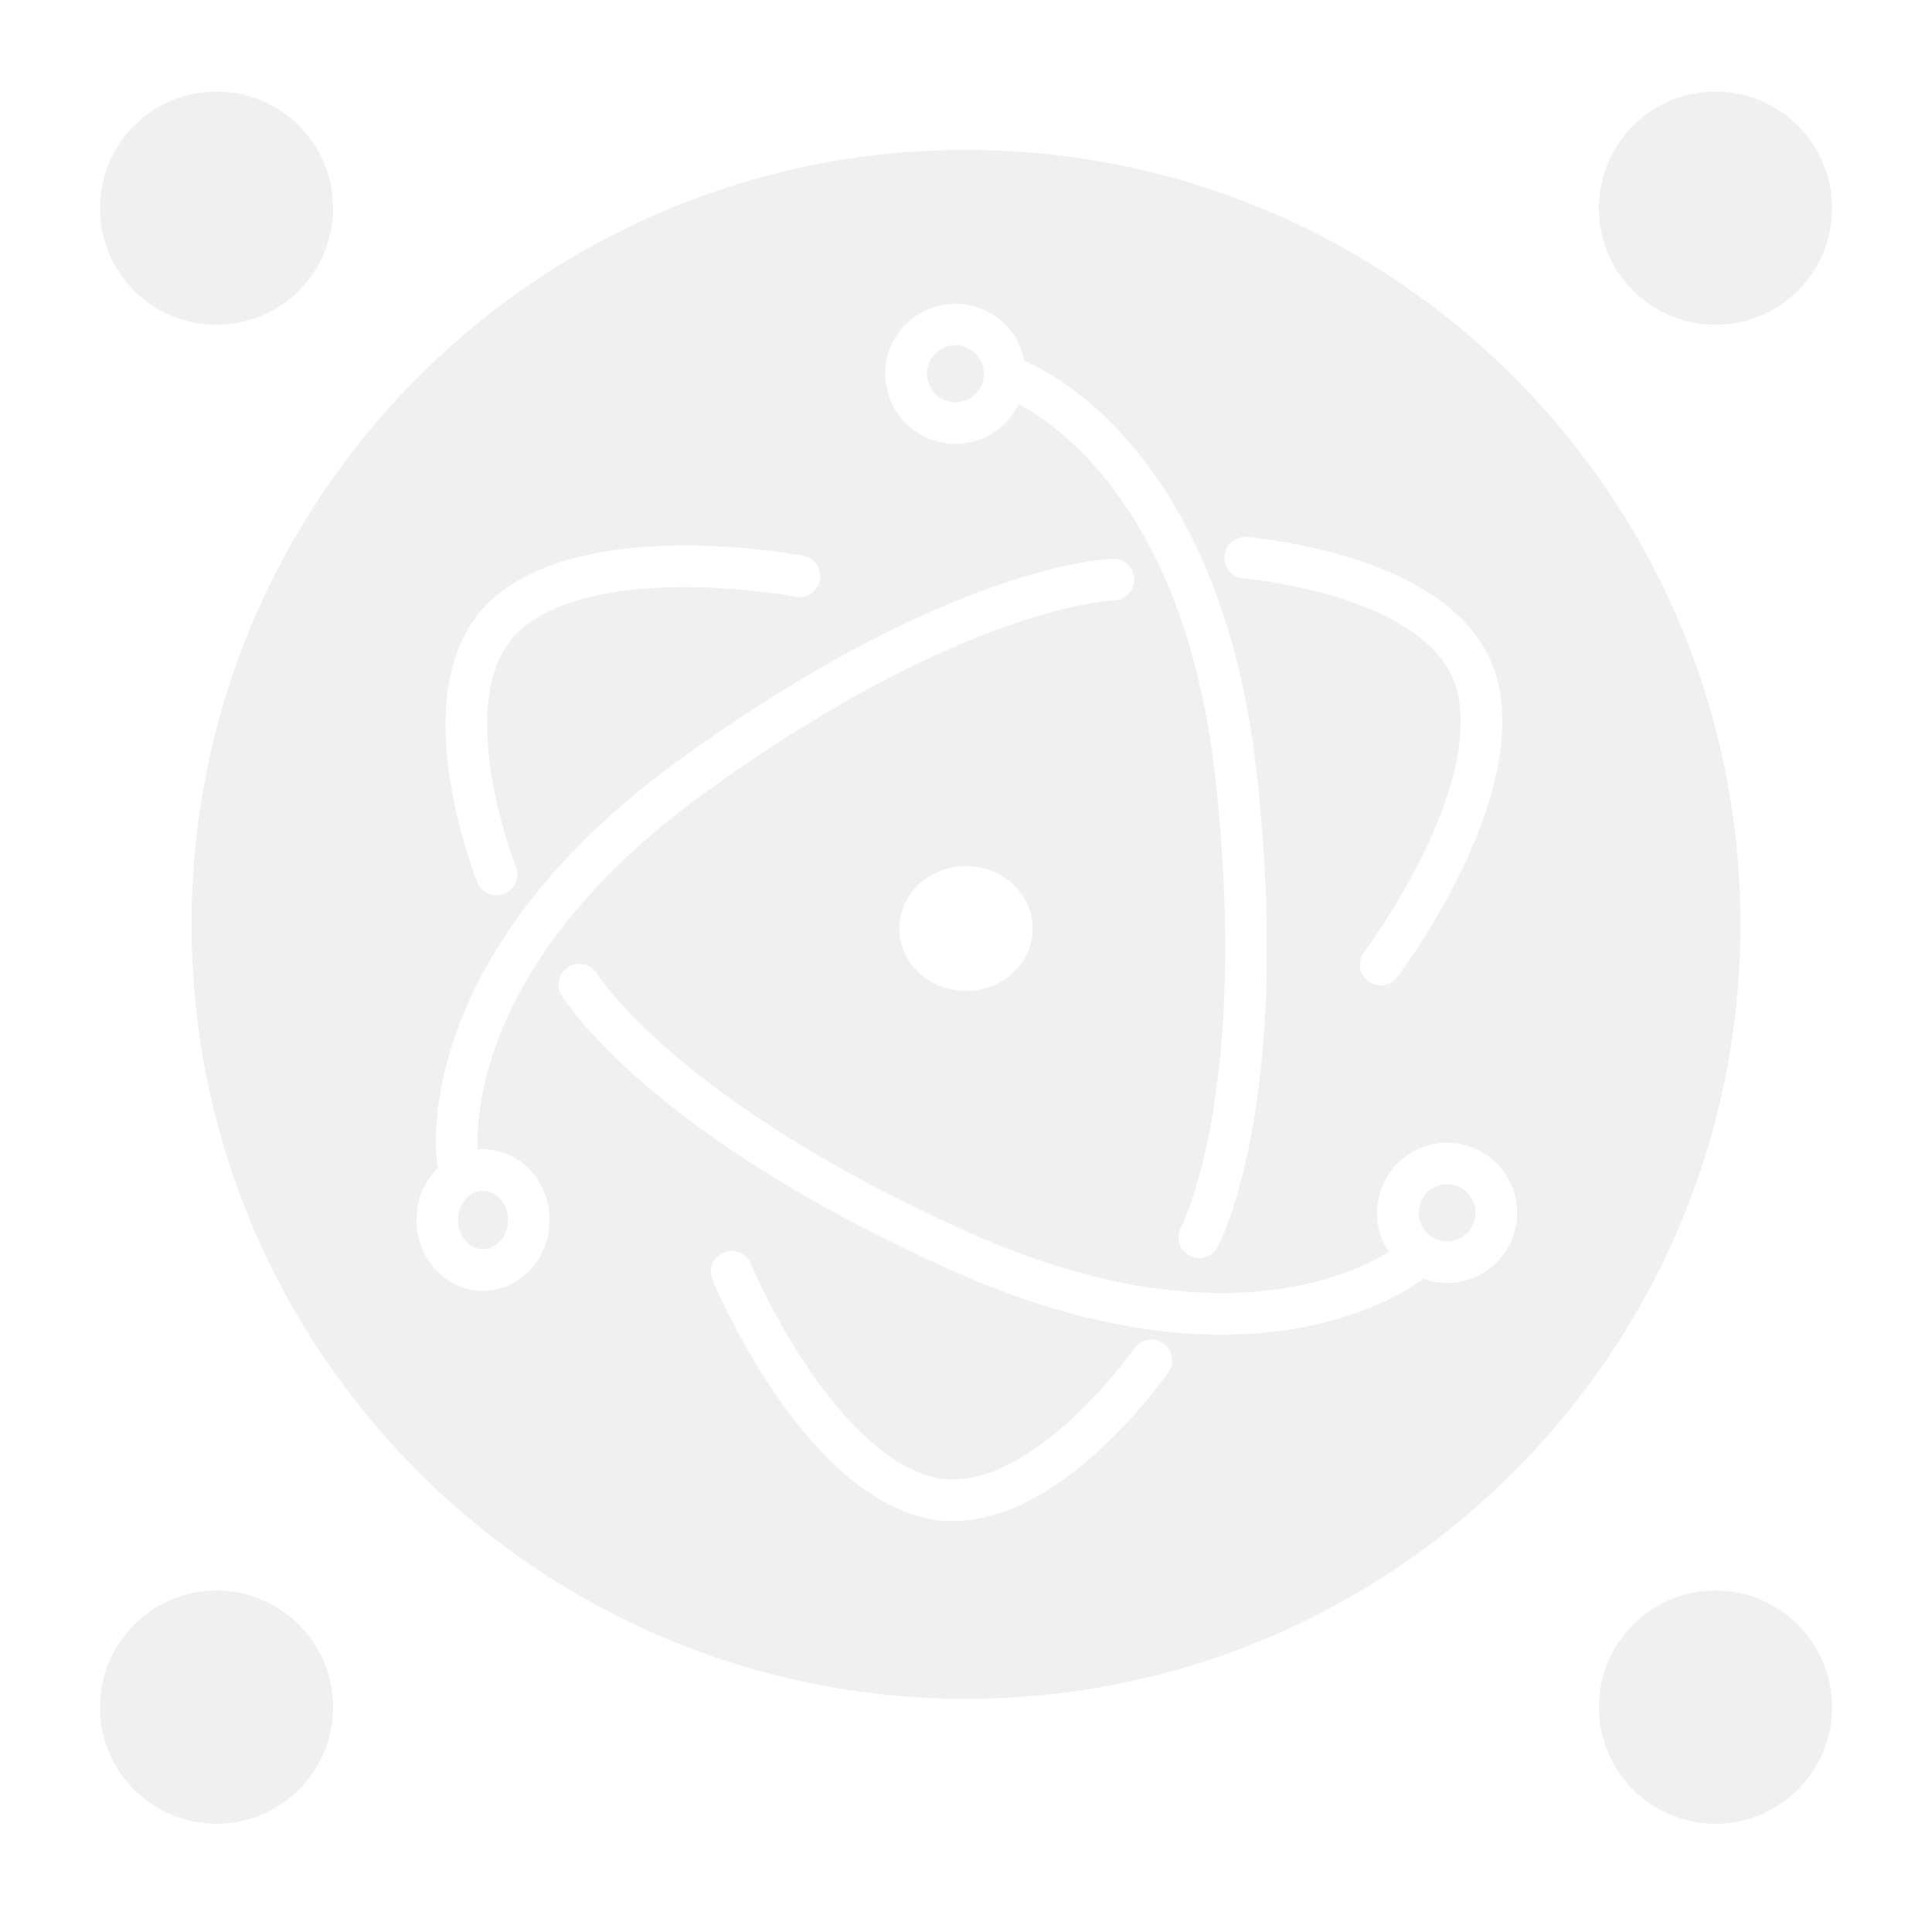
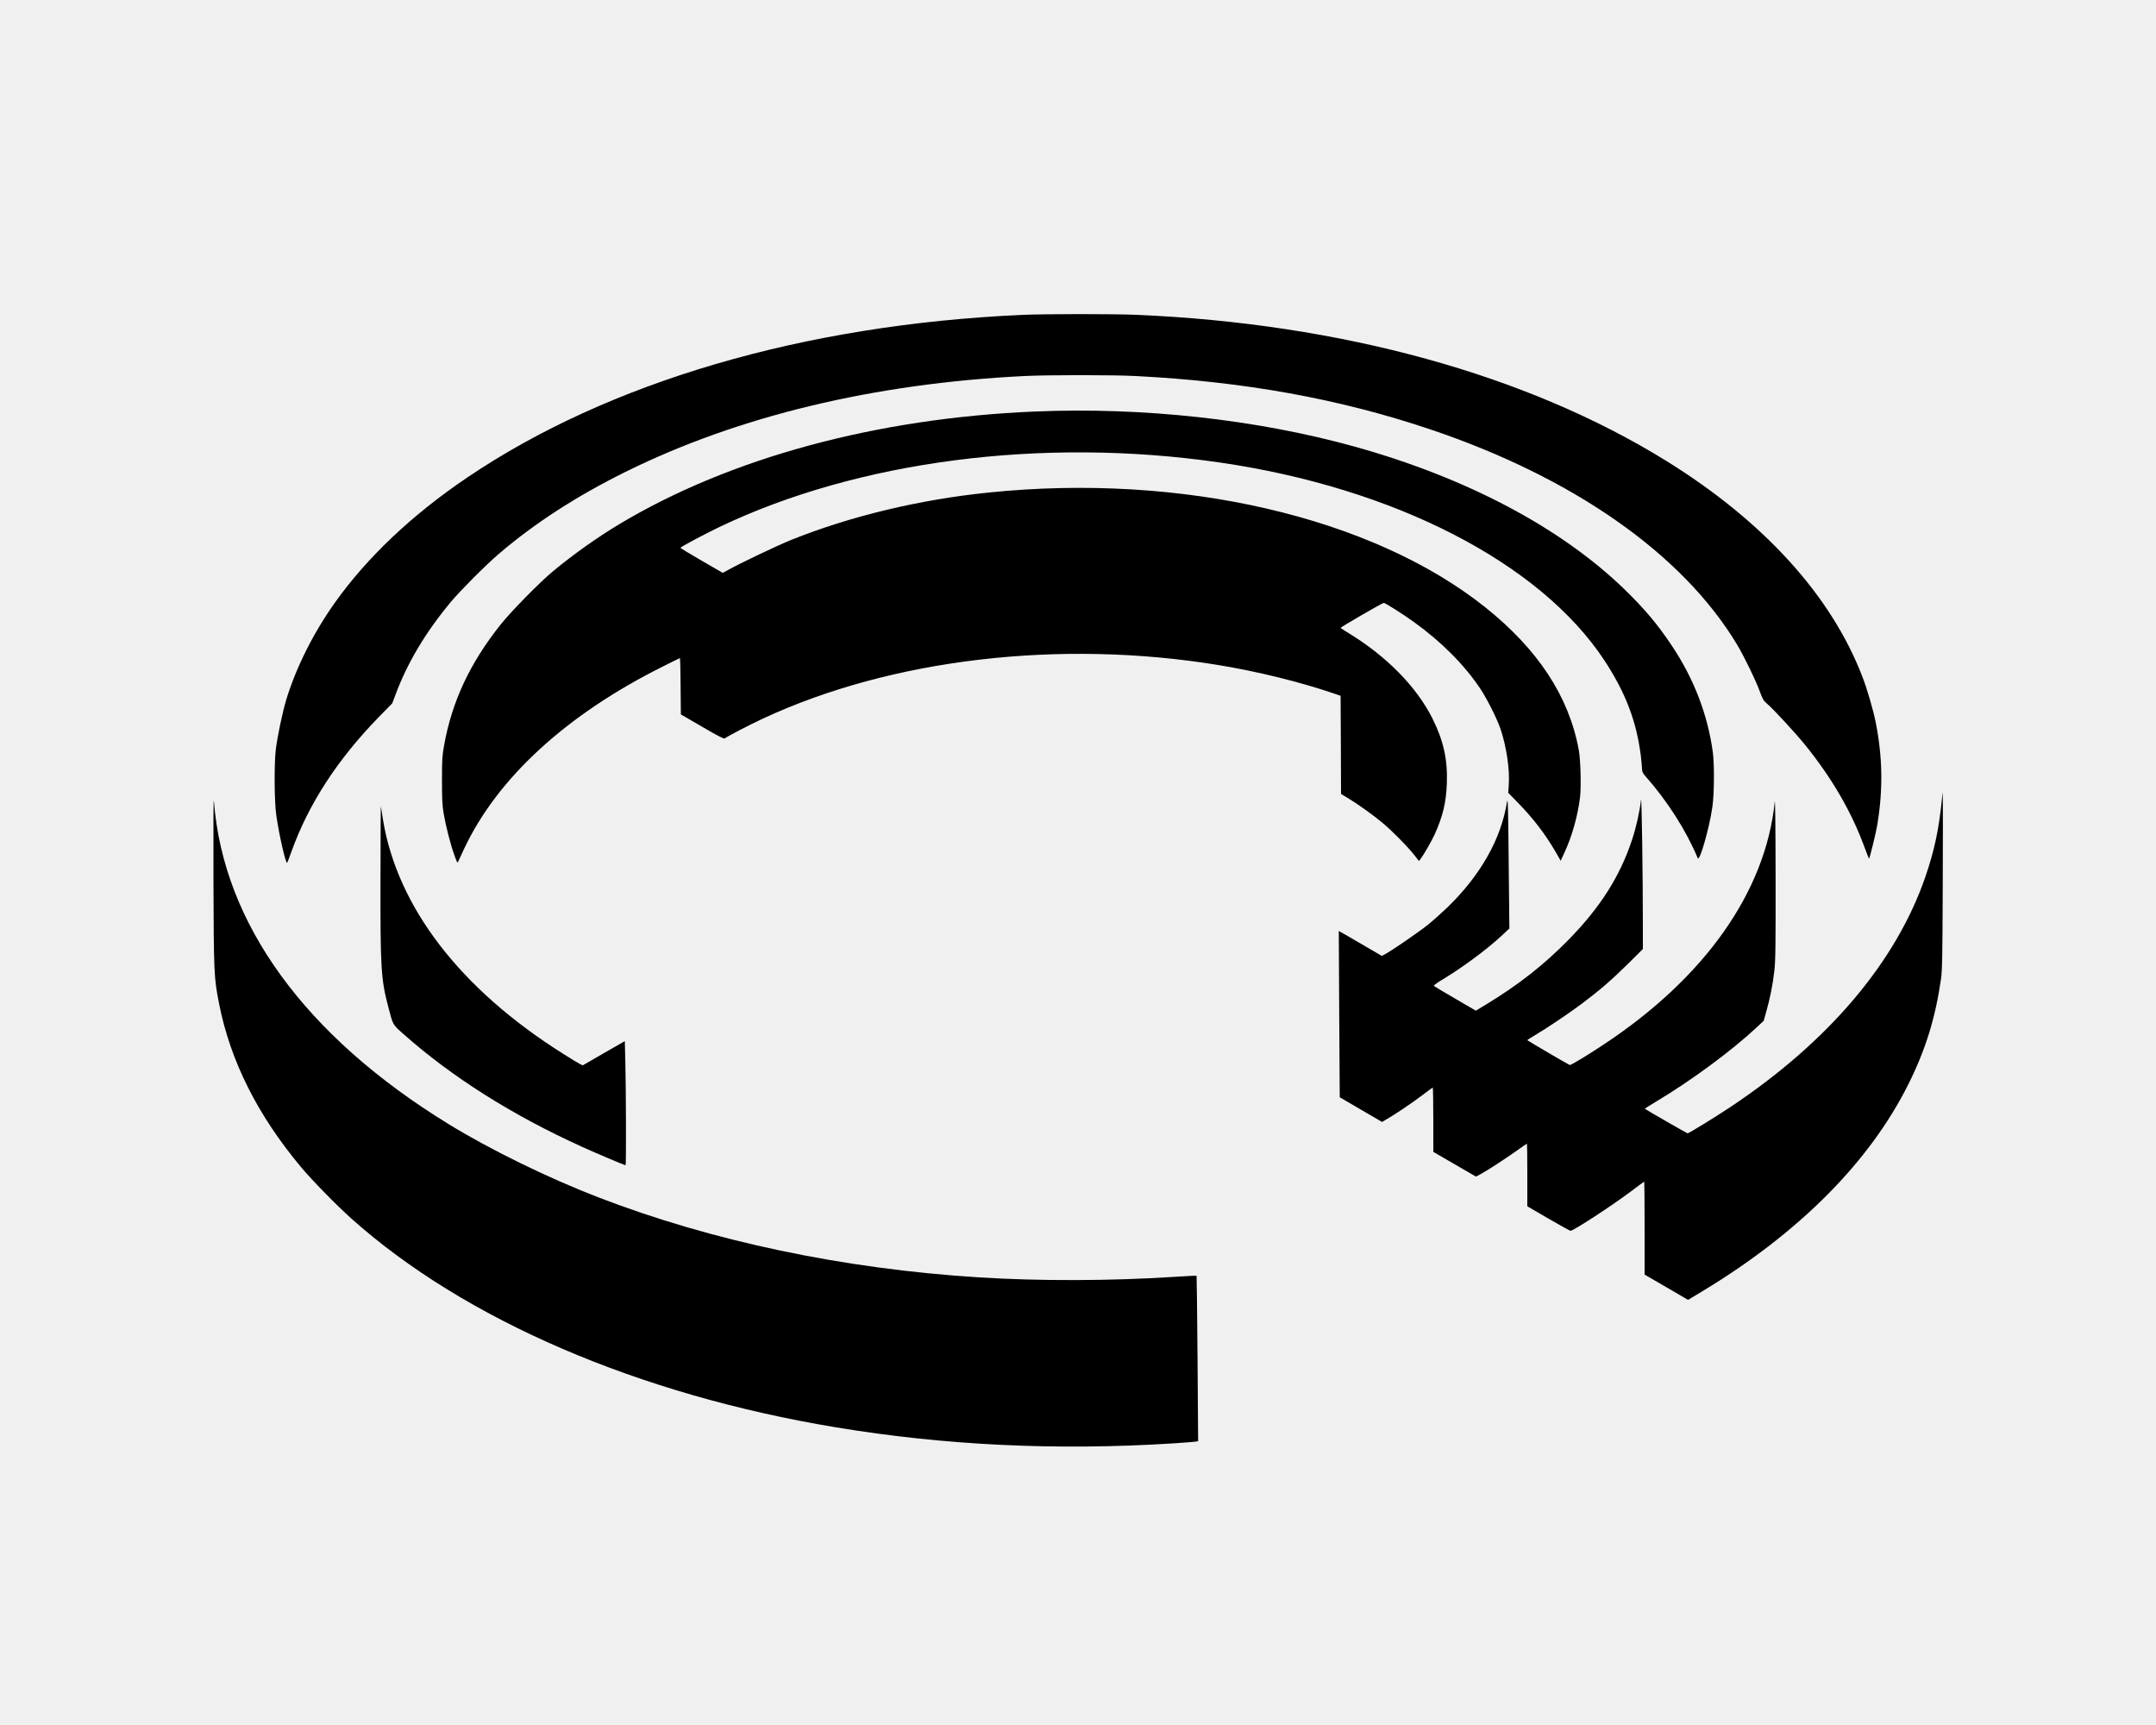
- <svg xmlns="http://www.w3.org/2000/svg" width="232" height="232" viewBox="0 0 232 232" fill="none">
-   <g filter="url(#filter0_b)">
-     <path d="M231.5 1V0.5H231H1H0.5V1V231V231.5H1H231H231.5V231V1ZM40.5 25C40.5 33.008 34.008 39.5 26 39.5C17.992 39.5 11.5 33.008 11.5 25C11.5 16.992 17.992 10.5 26 10.5C34.008 10.5 40.5 16.992 40.5 25ZM220.5 25C220.5 33.008 214.008 39.5 206 39.5C197.992 39.5 191.5 33.008 191.5 25C191.5 16.992 197.992 10.5 206 10.5C214.008 10.5 220.5 16.992 220.5 25ZM40.5 205C40.5 213.008 34.008 219.5 26 219.5C17.992 219.5 11.5 213.008 11.5 205C11.5 196.992 17.992 190.5 26 190.5C34.008 190.5 40.5 196.992 40.5 205ZM220.5 205C220.5 213.008 214.008 219.5 206 219.5C197.992 219.5 191.5 213.008 191.5 205C191.5 196.992 197.992 190.5 206 190.5C214.008 190.5 220.5 196.992 220.5 205ZM209.5 111C209.5 162.639 167.639 204.5 116 204.5C64.361 204.5 22.5 162.639 22.5 111C22.5 59.361 64.361 17.5 116 17.5C167.639 17.5 209.5 59.361 209.5 111Z" fill="white" stroke="white" />
-     <path d="M63.5 146.5C63.5 149.959 60.897 152.5 58 152.5C55.103 152.5 52.5 149.959 52.5 146.5C52.5 143.041 55.103 140.5 58 140.5C60.897 140.5 63.5 143.041 63.5 146.5Z" stroke="white" stroke-width="5" />
-     <path d="M54.986 139.466C54.986 139.466 51.197 116.315 83.187 93.165C115.178 70.014 133.698 69.593 133.698 69.593" stroke="white" stroke-width="5" stroke-linecap="round" />
-     <path d="M178.902 142.686C177.27 139.853 173.652 138.88 170.819 140.512C167.987 142.144 167.014 145.762 168.646 148.595C170.277 151.427 173.896 152.4 176.728 150.768C179.561 149.137 180.534 145.518 178.902 142.686Z" stroke="white" stroke-width="5" />
-     <path d="M169.409 151.555C169.409 151.555 151.24 166.394 115.211 150.232C79.182 134.07 69.572 118.232 69.572 118.232" stroke="white" stroke-width="5" stroke-linecap="round" />
-     <path d="M109.577 41.971C107.966 44.814 108.964 48.426 111.808 50.038C114.651 51.65 118.263 50.651 119.875 47.807C121.487 44.964 120.488 41.352 117.645 39.74C114.801 38.129 111.189 39.127 109.577 41.971Z" stroke="white" stroke-width="5" />
-     <path d="M122.038 45.647C122.038 45.647 144.047 53.767 148.412 93.013C152.778 132.259 144.012 148.579 144.012 148.579" stroke="white" stroke-width="5" stroke-linecap="round" />
-     <path d="M59.633 105C59.633 105 50.437 82.104 61.305 73.362C72.174 64.619 96 69.199 96 69.199" stroke="white" stroke-width="5" stroke-linecap="round" />
-     <path d="M149.532 66.978C149.532 66.978 174.391 68.913 177.477 82.638C180.564 96.363 165.799 115.833 165.799 115.833" stroke="white" stroke-width="5" stroke-linecap="round" />
-     <path d="M138.248 163.363C138.248 163.363 124.023 183.841 110.618 179.573C97.213 175.305 87.866 152.728 87.866 152.728" stroke="white" stroke-width="5" stroke-linecap="round" />
-     <path d="M116 119C120.418 119 124 115.642 124 111.5C124 107.358 120.418 104 116 104C111.582 104 108 107.358 108 111.5C108 115.642 111.582 119 116 119Z" fill="white" />
+ <svg xmlns="http://www.w3.org/2000/svg" version="1.0" width="2500pt" height="2000pt" viewBox="0 0 2500 2000" preserveAspectRatio="xMidYMid meet">
+   <g transform="translate(0,2000) scale(0.1,-0.1)" fill="#000000" stroke="none">
+     <path d="M11850 16349 c-2528 -113 -4794 -777 -6433 -1886 -638 -431 -1159 -924 -1532 -1448 -252 -354 -450 -750 -566 -1128 -44 -148 -101 -418 -121 -577 -20 -161 -17 -615 6 -765 34 -235 110 -566 126 -548 3 4 26 62 49 128 198 552 533 1068 1012 1560 l157 160 37 98 c140 376 351 728 646 1082 111 132 404 426 554 554 416 356 904 671 1470 951 1306 646 2882 1024 4620 1110 272 14 1034 14 1296 0 1255 -64 2356 -263 3404 -615 1664 -558 2934 -1447 3565 -2495 81 -134 218 -415 266 -547 33 -91 43 -107 86 -144 70 -59 323 -333 438 -474 310 -383 539 -776 690 -1188 26 -70 49 -129 52 -132 6 -6 82 301 97 395 67 414 61 781 -20 1190 -28 138 -97 377 -152 520 -361 943 -1145 1806 -2277 2507 -1613 999 -3765 1592 -6145 1693 -272 11 -1061 11 -1325 -1z" />
+     <path d="M12006 15229 c-1841 -76 -3543 -538 -4826 -1307 -256 -154 -532 -350 -765 -543 -152 -125 -488 -467 -609 -619 -357 -448 -566 -894 -657 -1405 -21 -115 -24 -162 -24 -400 0 -217 4 -292 18 -380 25 -148 81 -366 125 -488 32 -90 37 -98 45 -76 6 13 39 84 73 157 386 815 1184 1547 2295 2102 109 55 201 100 204 100 2 0 6 -147 7 -326 l3 -327 248 -144 c172 -101 252 -142 260 -135 30 24 293 161 445 231 1486 692 3444 922 5282 620 452 -74 951 -197 1345 -332 l70 -24 3 -569 2 -569 78 -47 c113 -68 287 -192 399 -285 114 -94 295 -278 373 -377 l53 -68 19 23 c35 45 128 207 162 281 96 212 135 373 143 594 10 278 -38 495 -167 754 -183 366 -535 724 -973 990 -49 30 -90 57 -92 60 -4 7 484 290 501 290 17 0 223 -131 351 -223 319 -230 582 -494 768 -772 77 -116 191 -341 234 -466 68 -199 109 -471 96 -647 l-6 -94 118 -121 c181 -187 312 -359 434 -569 l56 -98 45 98 c87 187 152 420 179 635 15 125 7 441 -15 557 -115 617 -472 1160 -1081 1647 -1314 1050 -3531 1563 -5765 1332 -802 -82 -1600 -274 -2286 -549 -161 -65 -590 -269 -736 -351 l-57 -31 -246 142 c-135 78 -245 145 -245 149 0 9 278 157 450 240 1609 769 3747 1046 5795 750 2031 -293 3726 -1165 4471 -2299 243 -371 369 -700 420 -1100 7 -63 14 -132 14 -155 1 -31 8 -49 36 -80 257 -290 476 -633 610 -954 21 -50 135 347 170 594 22 148 24 496 5 635 -60 436 -219 851 -476 1235 -163 245 -313 423 -546 650 -738 717 -1837 1298 -3139 1659 -1131 313 -2446 457 -3694 405z" />
+     <path d="M2475 9815 c4 -1108 5 -1145 66 -1455 130 -659 443 -1285 948 -1890 122 -147 418 -449 586 -599 1312 -1172 3328 -2041 5620 -2420 1260 -209 2558 -271 3905 -186 135 9 256 18 269 21 l24 5 -7 957 c-4 526 -9 958 -11 960 -2 3 -118 -3 -257 -12 -745 -48 -1566 -50 -2268 -6 -1571 99 -3093 419 -4415 929 -587 227 -1248 550 -1735 849 -1661 1019 -2610 2324 -2719 3738 -6 78 -8 -226 -6 -891z" />
+     <path d="M22517 10730 c-33 -339 -88 -597 -191 -895 -339 -987 -1122 -1912 -2261 -2670 -174 -116 -482 -305 -497 -305 -6 0 -485 275 -496 285 -1 1 59 40 135 85 411 246 879 592 1171 866 l73 69 29 103 c43 150 77 319 94 472 14 114 16 282 15 1090 -1 611 -5 924 -10 870 -108 -1041 -811 -2037 -1989 -2814 -190 -126 -378 -239 -388 -234 -25 10 -492 284 -492 288 0 3 42 30 93 60 140 83 397 256 542 365 205 154 346 276 533 461 l172 171 0 264 c0 605 -14 1543 -22 1464 -13 -127 -56 -319 -103 -460 -139 -423 -369 -785 -735 -1159 -286 -292 -586 -527 -961 -754 l-116 -70 -238 139 c-131 76 -242 142 -247 147 -6 6 23 29 79 63 244 145 542 366 716 530 l79 74 -8 770 c-6 653 -9 759 -20 695 -68 -427 -306 -848 -690 -1220 -66 -63 -168 -155 -229 -204 -104 -83 -418 -299 -496 -340 l-36 -19 -249 145 c-137 80 -249 145 -250 144 0 -1 2 -435 5 -965 l6 -963 245 -143 245 -143 45 26 c95 53 308 197 421 283 64 49 119 89 123 89 3 0 6 -168 6 -372 l0 -373 248 -144 247 -143 50 27 c86 47 278 172 410 265 69 50 128 90 131 90 2 0 4 -163 4 -363 l0 -363 244 -142 c134 -78 250 -142 257 -142 34 0 478 289 705 460 80 61 148 110 150 110 2 0 4 -243 4 -539 l0 -539 252 -146 252 -147 161 97 c1123 677 1943 1500 2394 2404 200 402 313 767 378 1220 14 98 17 253 20 1055 2 517 3 978 1 1025 l-3 85 -8 -85z" />
+     <path d="M4412 9819 c-2 -1048 5 -1172 93 -1504 53 -202 47 -192 172 -303 564 -500 1262 -941 2071 -1308 162 -74 494 -214 506 -214 8 0 5 883 -3 1202 l-6 237 -244 -140 -244 -141 -31 15 c-17 8 -107 62 -199 121 -1189 749 -1918 1696 -2086 2711 -11 66 -22 136 -24 155 -2 19 -5 -355 -5 -831z" />
  </g>
-   <defs>
-     <filter id="filter0_b" x="-4" y="-4" width="240" height="240" filterUnits="userSpaceOnUse" color-interpolation-filters="sRGB">
-       <feFlood flood-opacity="0" result="BackgroundImageFix" />
-       <feGaussianBlur in="BackgroundImage" stdDeviation="2" />
-       <feComposite in2="SourceAlpha" operator="in" result="effect1_backgroundBlur" />
-       <feBlend mode="normal" in="SourceGraphic" in2="effect1_backgroundBlur" result="shape" />
-     </filter>
-   </defs>
</svg>
